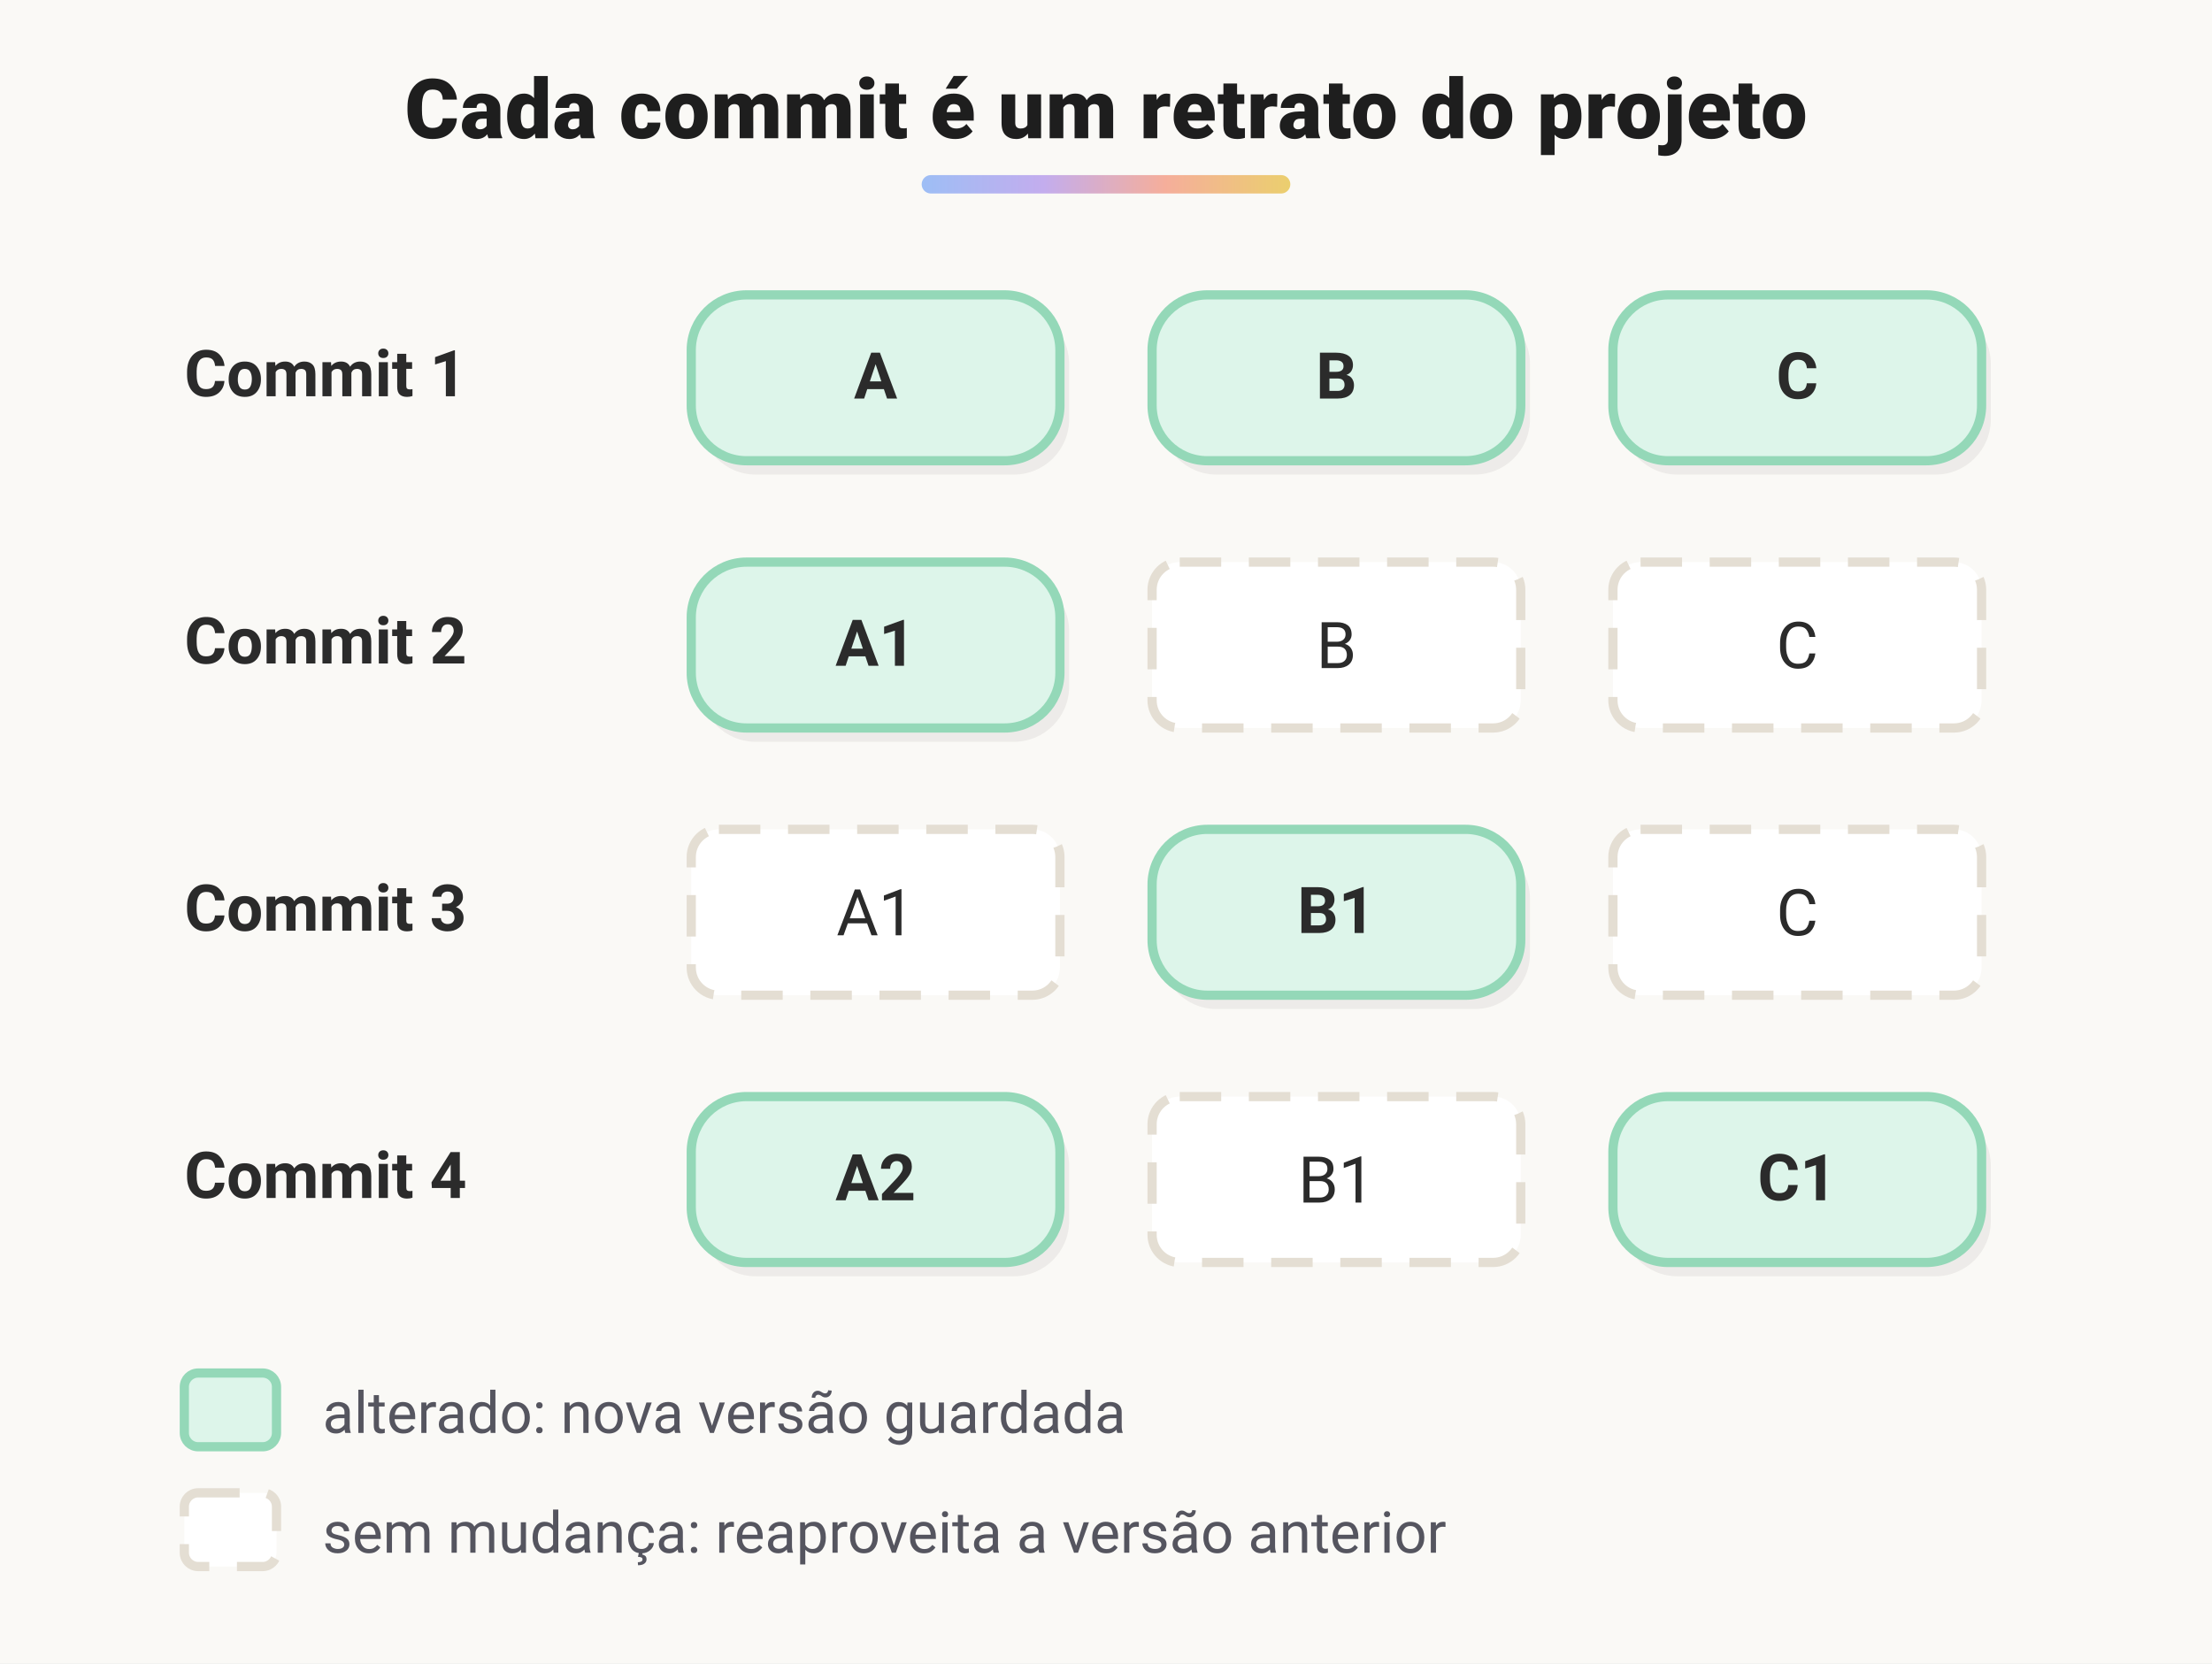
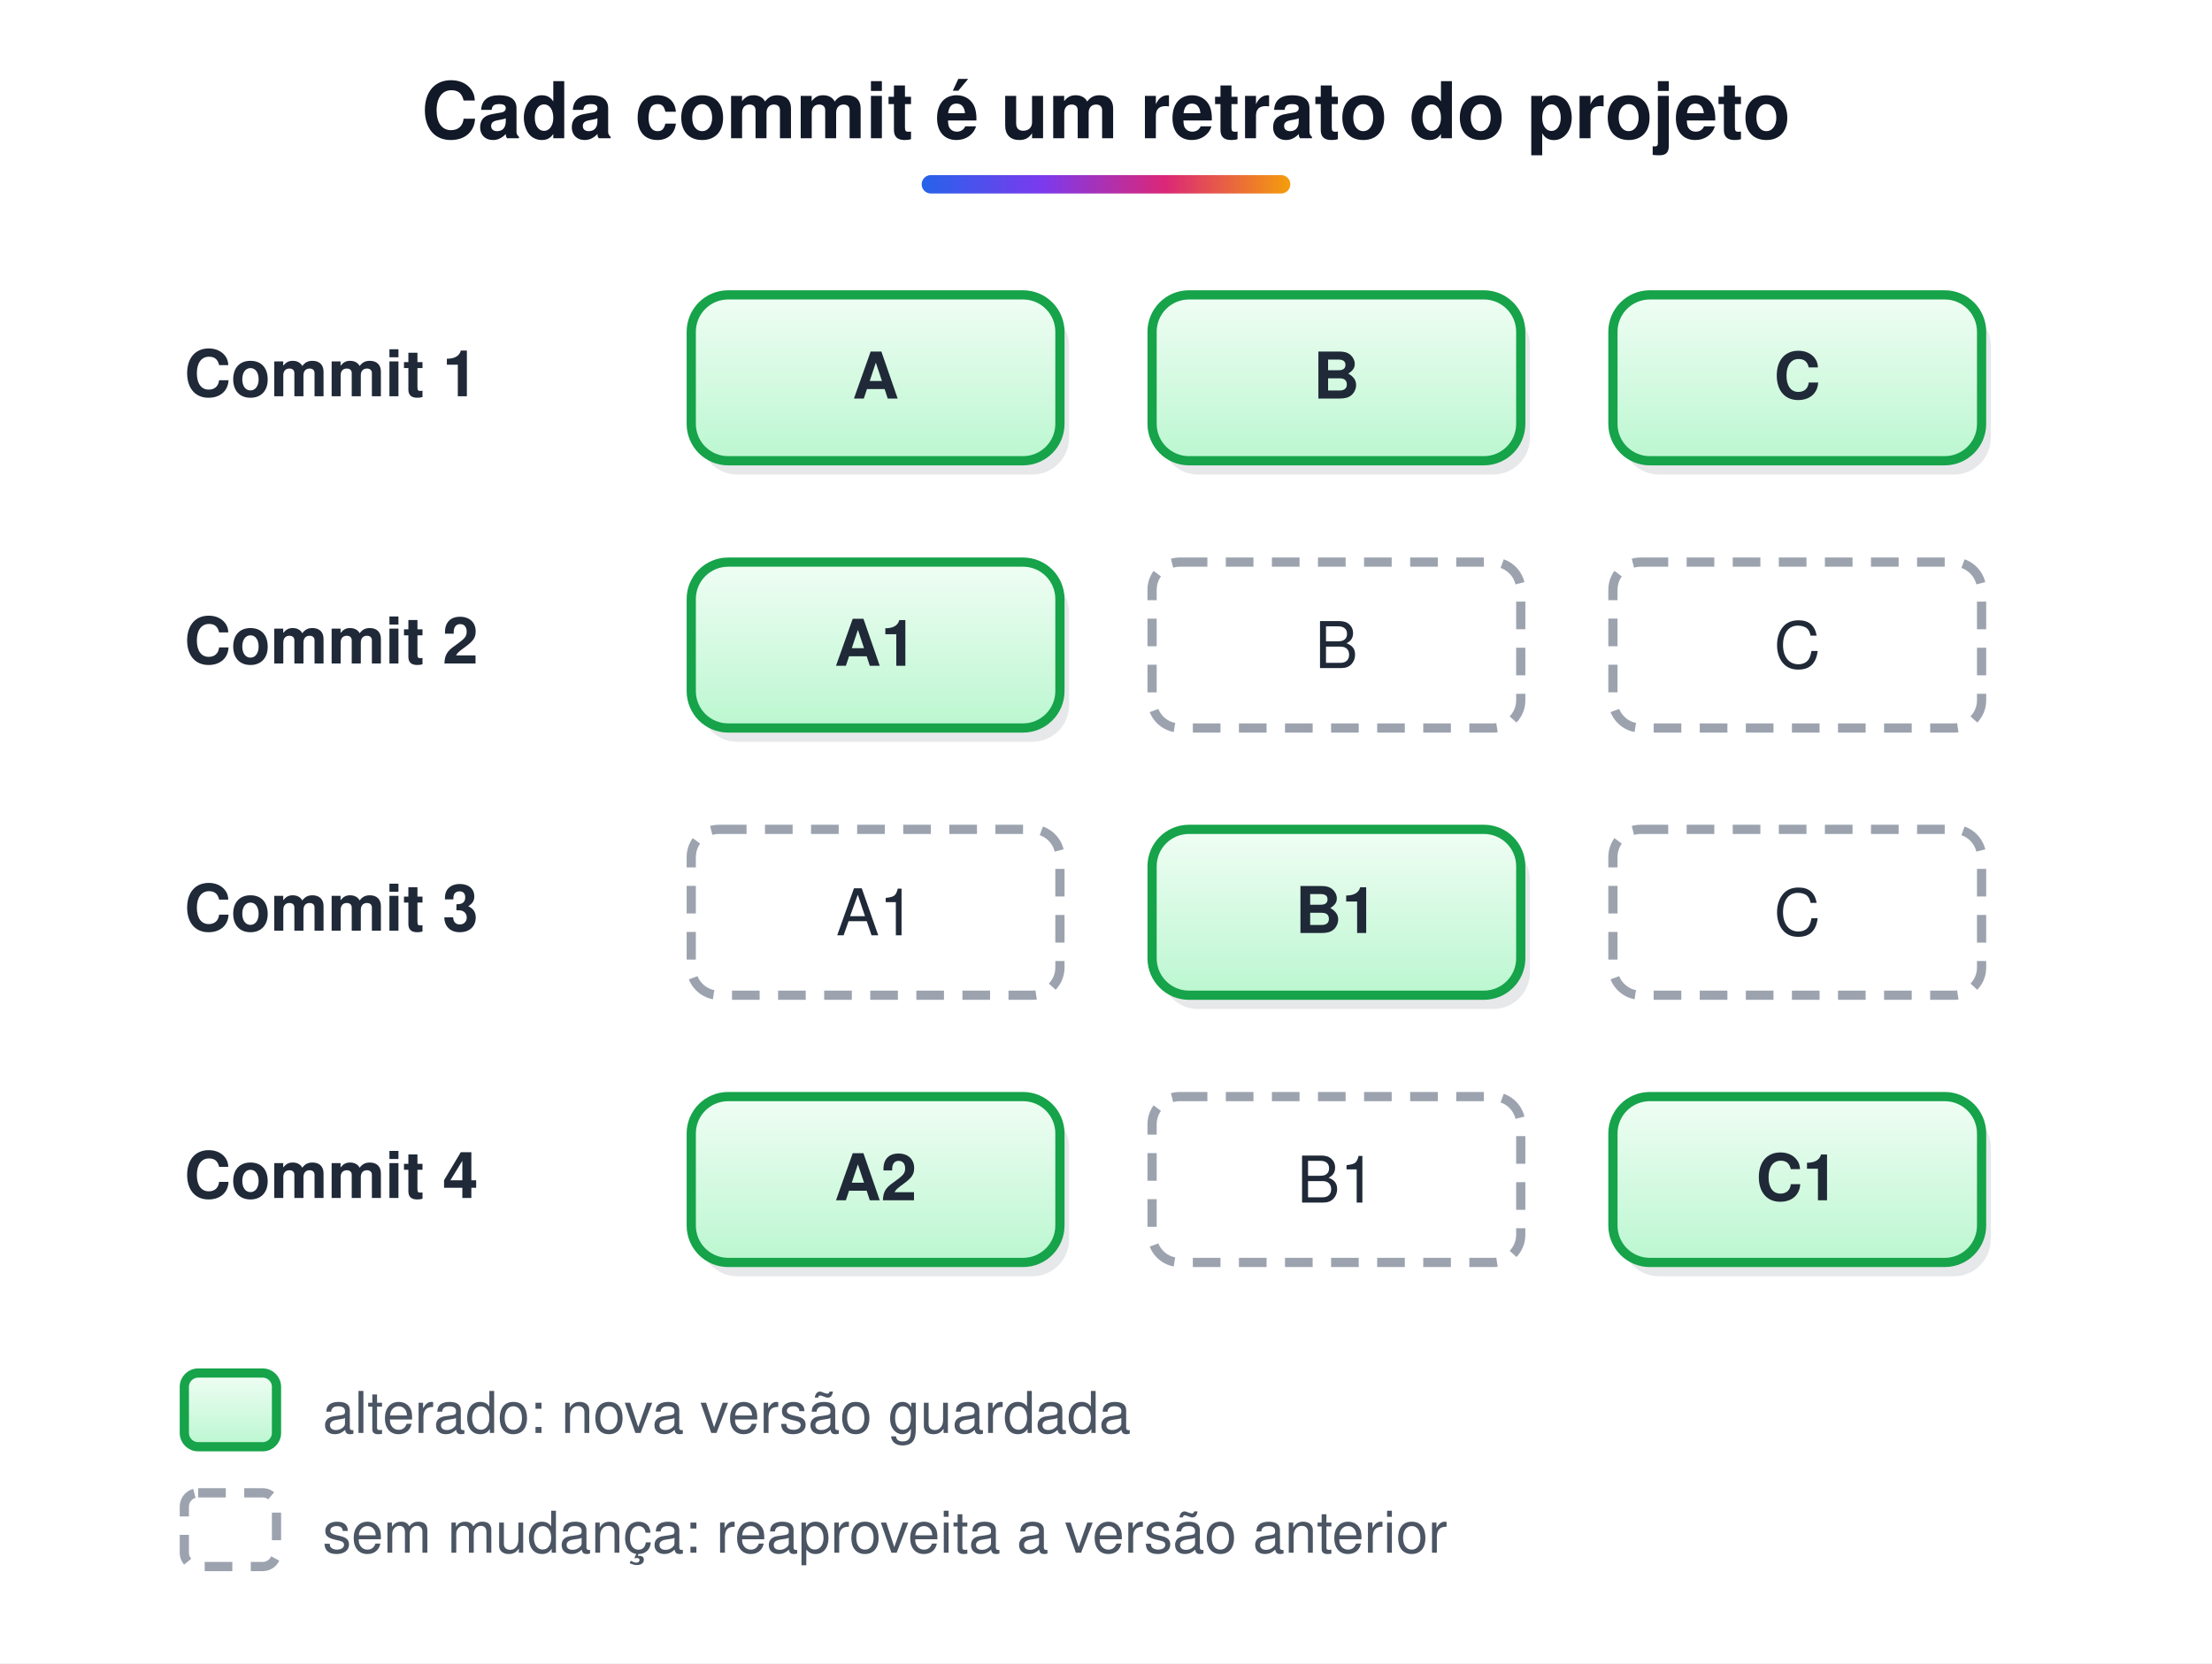
<svg xmlns="http://www.w3.org/2000/svg" width="480" height="361" viewBox="0 0 480 361">
-   <style>text{white-space:pre;font-family:system-ui,-apple-system,'Segoe UI',Roboto,Helvetica,Arial,sans-serif;font-size:14px;fill:#2B2B2B}.t{font-size:18px;font-weight:800;fill:#1E1E1E;letter-spacing:.2px}.b{font-weight:700}.m{font-family:'Courier New',Menlo,Consolas,monospace;font-size:13.5px;font-weight:600}.s{font-size:12.5px;fill:#55555F}.n{font-size:13px;font-style:italic;fill:#55555F}.c{text-anchor:middle}.r{text-anchor:end}.w{fill:#fff}.xB{fill:#E3EEFF;stroke:#9DBEF5}.hB{fill:#2F5FB3;stroke:#2F5FB3}.fB{fill:#2F5FB3}.xG{fill:#DDF5EA;stroke:#94D8B8}.hG{fill:#21835A;stroke:#21835A}.fG{fill:#21835A}.xO{fill:#FFF4CC;stroke:#EBCF6E}.hO{fill:#8A6A00;stroke:#8A6A00}.fO{fill:#8A6A00}.xP{fill:#EEE6FB;stroke:#C3ADEE}.hP{fill:#6B44B8;stroke:#6B44B8}.fP{fill:#6B44B8}.xR{fill:#FFE7E0;stroke:#F5AE9B}.hR{fill:#B4472B;stroke:#B4472B}.fR{fill:#B4472B}.xY{fill:#F3F0EA;stroke:#D9D2C5}.hY{fill:#6F685C;stroke:#6F685C}.fY{fill:#6F685C}.xT{fill:#DDF3F3;stroke:#93D2D2}.hT{fill:#1C7A7A;stroke:#1C7A7A}.fT{fill:#1C7A7A}.xK{fill:#FFE7E0;stroke:#F5AE9B}.hK{fill:#B4472B;stroke:#B4472B}.fK{fill:#B4472B}.xW{fill:#FFFFFF;stroke:#E4DED3}.hW{fill:#8A8478;stroke:#8A8478}.fW{fill:#8A8478}.xZ{fill:#EEE6FB;stroke:#C3ADEE}.hZ{fill:#6B44B8;stroke:#6B44B8}.fZ{fill:#6B44B8}.xV{fill:#FFFFFF;stroke:#E4DED3}.hV{fill:#8A8478;stroke:#8A8478}.fV{fill:#8A8478}rect,ellipse,polygon,circle{stroke-width:2}.l{stroke:#7A7F8C;stroke-width:2.4;fill:none;stroke-dasharray:1.5 6;stroke-linecap:round;stroke-linejoin:round}.d{stroke-dasharray:9 6;stroke-linecap:butt}.sh{fill:#3A3226;opacity:.07;stroke:none}</style>
+   <style>text{white-space:pre;font-family:Helvetica,Arial,sans-serif;font-size:14px;fill:#1F2937}.t{font-size:17px;font-weight:bold;fill:#111827}.b{font-weight:bold}.m{font-family:Menlo,Consolas,monospace;font-size:13px}.s{font-size:12.5px;fill:#4B5563}.n{font-size:13px;font-style:italic;fill:#4B5563}.c{text-anchor:middle}.r{text-anchor:end}.w{fill:#fff}.xB{fill:url(#gB);stroke:#2563EB}.hB{fill:#2563EB;stroke:#2563EB}.fB{fill:#2563EB}.xG{fill:url(#gG);stroke:#16A34A}.hG{fill:#16A34A;stroke:#16A34A}.fG{fill:#16A34A}.xO{fill:url(#gO);stroke:#D97706}.hO{fill:#D97706;stroke:#D97706}.fO{fill:#D97706}.xP{fill:url(#gP);stroke:#7C3AED}.hP{fill:#7C3AED;stroke:#7C3AED}.fP{fill:#7C3AED}.xR{fill:url(#gR);stroke:#DC2626}.hR{fill:#DC2626;stroke:#DC2626}.fR{fill:#DC2626}.xY{fill:url(#gY);stroke:#6B7280}.hY{fill:#6B7280;stroke:#6B7280}.fY{fill:#6B7280}.xT{fill:url(#gT);stroke:#0D9488}.hT{fill:#0D9488;stroke:#0D9488}.fT{fill:#0D9488}.xK{fill:url(#gK);stroke:#DB2777}.hK{fill:#DB2777;stroke:#DB2777}.fK{fill:#DB2777}.xW{fill:url(#gW);stroke:#9CA3AF}.hW{fill:#9CA3AF;stroke:#9CA3AF}.fW{fill:#9CA3AF}.xZ{fill:url(#gZ);stroke:#DDD6FE}.hZ{fill:#DDD6FE;stroke:#DDD6FE}.fZ{fill:#DDD6FE}.xV{fill:url(#gV);stroke:#E5E7EB}.hV{fill:#E5E7EB;stroke:#E5E7EB}.fV{fill:#E5E7EB}rect,ellipse,polygon,circle{stroke-width:2}.l{stroke:#475569;stroke-width:2.2;fill:none}.d{stroke-dasharray:6 4}.sh{fill:#0F172A;opacity:.10;stroke:none}</style>
  <defs>
+     <linearGradient id="gB" x1="0" y1="0" x2="0" y2="1">
+       <stop offset="0" stop-color="#EFF6FF" />
+       <stop offset="1" stop-color="#BFDBFE" />
+     </linearGradient>
+     <linearGradient id="gG" x1="0" y1="0" x2="0" y2="1">
+       <stop offset="0" stop-color="#F0FDF4" />
+       <stop offset="1" stop-color="#BBF7D0" />
+     </linearGradient>
+     <linearGradient id="gO" x1="0" y1="0" x2="0" y2="1">
+       <stop offset="0" stop-color="#FFFBEB" />
+       <stop offset="1" stop-color="#FDE68A" />
+     </linearGradient>
+     <linearGradient id="gP" x1="0" y1="0" x2="0" y2="1">
+       <stop offset="0" stop-color="#F5F3FF" />
+       <stop offset="1" stop-color="#DDD6FE" />
+     </linearGradient>
+     <linearGradient id="gR" x1="0" y1="0" x2="0" y2="1">
+       <stop offset="0" stop-color="#FEF2F2" />
+       <stop offset="1" stop-color="#FECACA" />
+     </linearGradient>
+     <linearGradient id="gY" x1="0" y1="0" x2="0" y2="1">
+       <stop offset="0" stop-color="#F9FAFB" />
+       <stop offset="1" stop-color="#E5E7EB" />
+     </linearGradient>
+     <linearGradient id="gT" x1="0" y1="0" x2="0" y2="1">
+       <stop offset="0" stop-color="#F0FDFA" />
+       <stop offset="1" stop-color="#99F6E4" />
+     </linearGradient>
+     <linearGradient id="gK" x1="0" y1="0" x2="0" y2="1">
+       <stop offset="0" stop-color="#FDF2F8" />
+       <stop offset="1" stop-color="#FBCFE8" />
+     </linearGradient>
+     <linearGradient id="gW" x1="0" y1="0" x2="0" y2="1">
+       <stop offset="0" stop-color="#FFFFFF" />
+       <stop offset="1" stop-color="#FFFFFF" />
+     </linearGradient>
+     <linearGradient id="gZ" x1="0" y1="0" x2="0" y2="1">
+       <stop offset="0" stop-color="#F5F3FF" />
+       <stop offset="1" stop-color="#F5F3FF" />
+     </linearGradient>
+     <linearGradient id="gV" x1="0" y1="0" x2="0" y2="1">
+       <stop offset="0" stop-color="#FFFFFF" />
+       <stop offset="1" stop-color="#FFFFFF" />
+     </linearGradient>
    <linearGradient id="gT0" x1="0" y1="0" x2="1" y2="0">
-       <stop offset="0" stop-color="#9DBEF5" />
-       <stop offset=".33" stop-color="#C3ADEE" />
-       <stop offset=".66" stop-color="#F5AE9B" />
-       <stop offset="1" stop-color="#EBCF6E" />
+       <stop offset="0" stop-color="#2563EB" />
+       <stop offset=".33" stop-color="#7C3AED" />
+       <stop offset=".66" stop-color="#DB2777" />
+       <stop offset="1" stop-color="#F59E0B" />
    </linearGradient>
-     <marker id="a" viewBox="0 0 10 10" refX="8" refY="5" markerWidth="7" markerHeight="7" orient="auto-start-reverse">
-       <path d="M1,1L9,5L1,9" fill="none" stroke="#7A7F8C" stroke-width="2" stroke-linecap="round" stroke-linejoin="round" />
+     <marker id="a" viewBox="0 0 10 10" refX="9" refY="5" markerWidth="6.5" markerHeight="6.5" orient="auto-start-reverse">
+       <path d="M0,0L10,5L0,10z" fill="#475569" />
    </marker>
  </defs>
-   <rect width="100%" height="100%" fill="#FAF9F6" />
+   <rect width="100%" height="100%" fill="#fff" />
  <text x="240.0" y="30" class="t c">Cada commit é um retrato do projeto</text>
  <rect x="200.0" y="38" width="80" height="4" rx="2" fill="url(#gT0)" />
  <text x="40" y="86" class="b">Commit 1</text>
-   <rect x="152" y="67" width="80" height="36" rx="12" class="sh" />
-   <rect x="150" y="64" width="80" height="36" rx="12" class="xG" />
+   <rect x="152" y="67" width="80" height="36" rx="8" class="sh" />
+   <rect x="150" y="64" width="80" height="36" rx="8" class="xG" />
  <text x="190.0" y="86.5" class="b c">A</text>
-   <rect x="252" y="67" width="80" height="36" rx="12" class="sh" />
-   <rect x="250" y="64" width="80" height="36" rx="12" class="xG" />
+   <rect x="252" y="67" width="80" height="36" rx="8" class="sh" />
+   <rect x="250" y="64" width="80" height="36" rx="8" class="xG" />
  <text x="290.0" y="86.5" class="b c">B</text>
-   <rect x="352" y="67" width="80" height="36" rx="12" class="sh" />
-   <rect x="350" y="64" width="80" height="36" rx="12" class="xG" />
+   <rect x="352" y="67" width="80" height="36" rx="8" class="sh" />
+   <rect x="350" y="64" width="80" height="36" rx="8" class="xG" />
  <text x="390.0" y="86.5" class="b c">C</text>
  <text x="40" y="144" class="b">Commit 2</text>
-   <rect x="152" y="125" width="80" height="36" rx="12" class="sh" />
-   <rect x="150" y="122" width="80" height="36" rx="12" class="xG" />
+   <rect x="152" y="125" width="80" height="36" rx="8" class="sh" />
+   <rect x="150" y="122" width="80" height="36" rx="8" class="xG" />
  <text x="190.0" y="144.5" class="b c">A1</text>
  <rect x="250" y="122" width="80" height="36" rx="6" class="xW d" />
  <text x="290" y="145" class="c">B</text>
  <rect x="350" y="122" width="80" height="36" rx="6" class="xW d" />
  <text x="390" y="145" class="c">C</text>
  <text x="40" y="202" class="b">Commit 3</text>
  <rect x="150" y="180" width="80" height="36" rx="6" class="xW d" />
  <text x="190" y="203" class="c">A1</text>
-   <rect x="252" y="183" width="80" height="36" rx="12" class="sh" />
-   <rect x="250" y="180" width="80" height="36" rx="12" class="xG" />
+   <rect x="252" y="183" width="80" height="36" rx="8" class="sh" />
+   <rect x="250" y="180" width="80" height="36" rx="8" class="xG" />
  <text x="290.0" y="202.5" class="b c">B1</text>
  <rect x="350" y="180" width="80" height="36" rx="6" class="xW d" />
  <text x="390" y="203" class="c">C</text>
  <text x="40" y="260" class="b">Commit 4</text>
-   <rect x="152" y="241" width="80" height="36" rx="12" class="sh" />
-   <rect x="150" y="238" width="80" height="36" rx="12" class="xG" />
+   <rect x="152" y="241" width="80" height="36" rx="8" class="sh" />
+   <rect x="150" y="238" width="80" height="36" rx="8" class="xG" />
  <text x="190.0" y="260.5" class="b c">A2</text>
  <rect x="250" y="238" width="80" height="36" rx="6" class="xW d" />
  <text x="290" y="261" class="c">B1</text>
-   <rect x="352" y="241" width="80" height="36" rx="12" class="sh" />
-   <rect x="350" y="238" width="80" height="36" rx="12" class="xG" />
+   <rect x="352" y="241" width="80" height="36" rx="8" class="sh" />
+   <rect x="350" y="238" width="80" height="36" rx="8" class="xG" />
  <text x="390.0" y="260.5" class="b c">C1</text>
  <rect x="40" y="298" width="20" height="16" rx="3" class="xG" />
  <text x="70" y="311" class="s">alterado: nova versão guardada</text>
  <rect x="40" y="324" width="20" height="16" rx="3" class="xW d" />
  <text x="70" y="337" class="s">sem mudança: reaproveita a versão anterior</text>
</svg>
